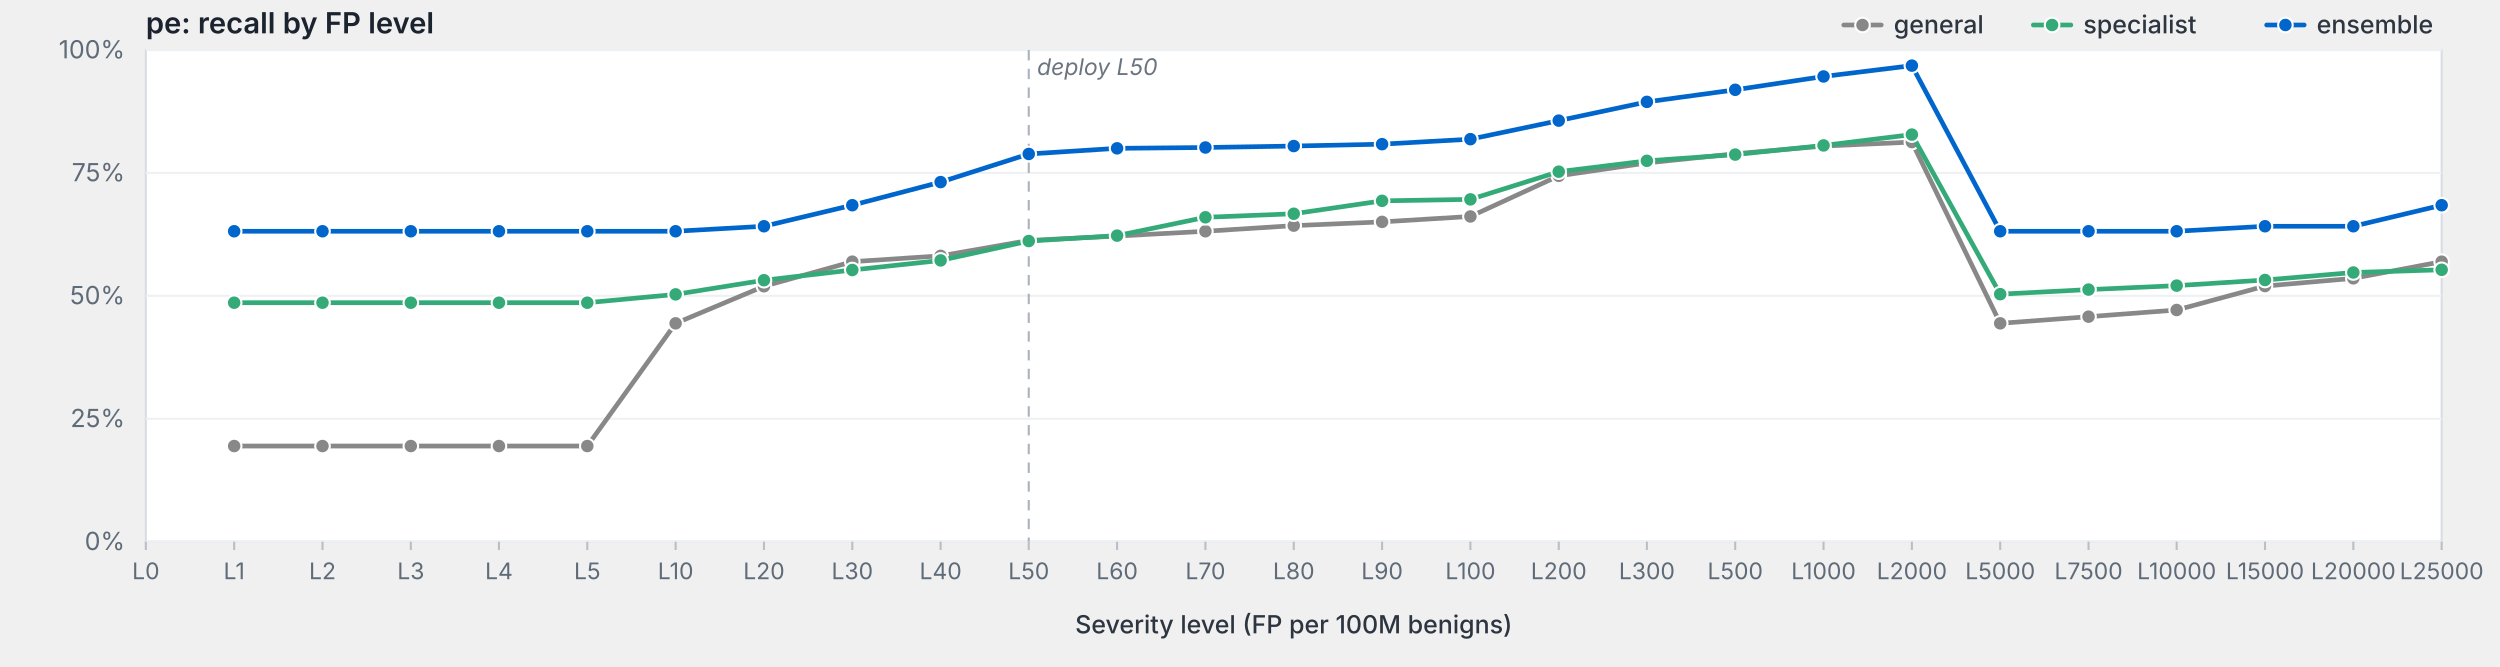
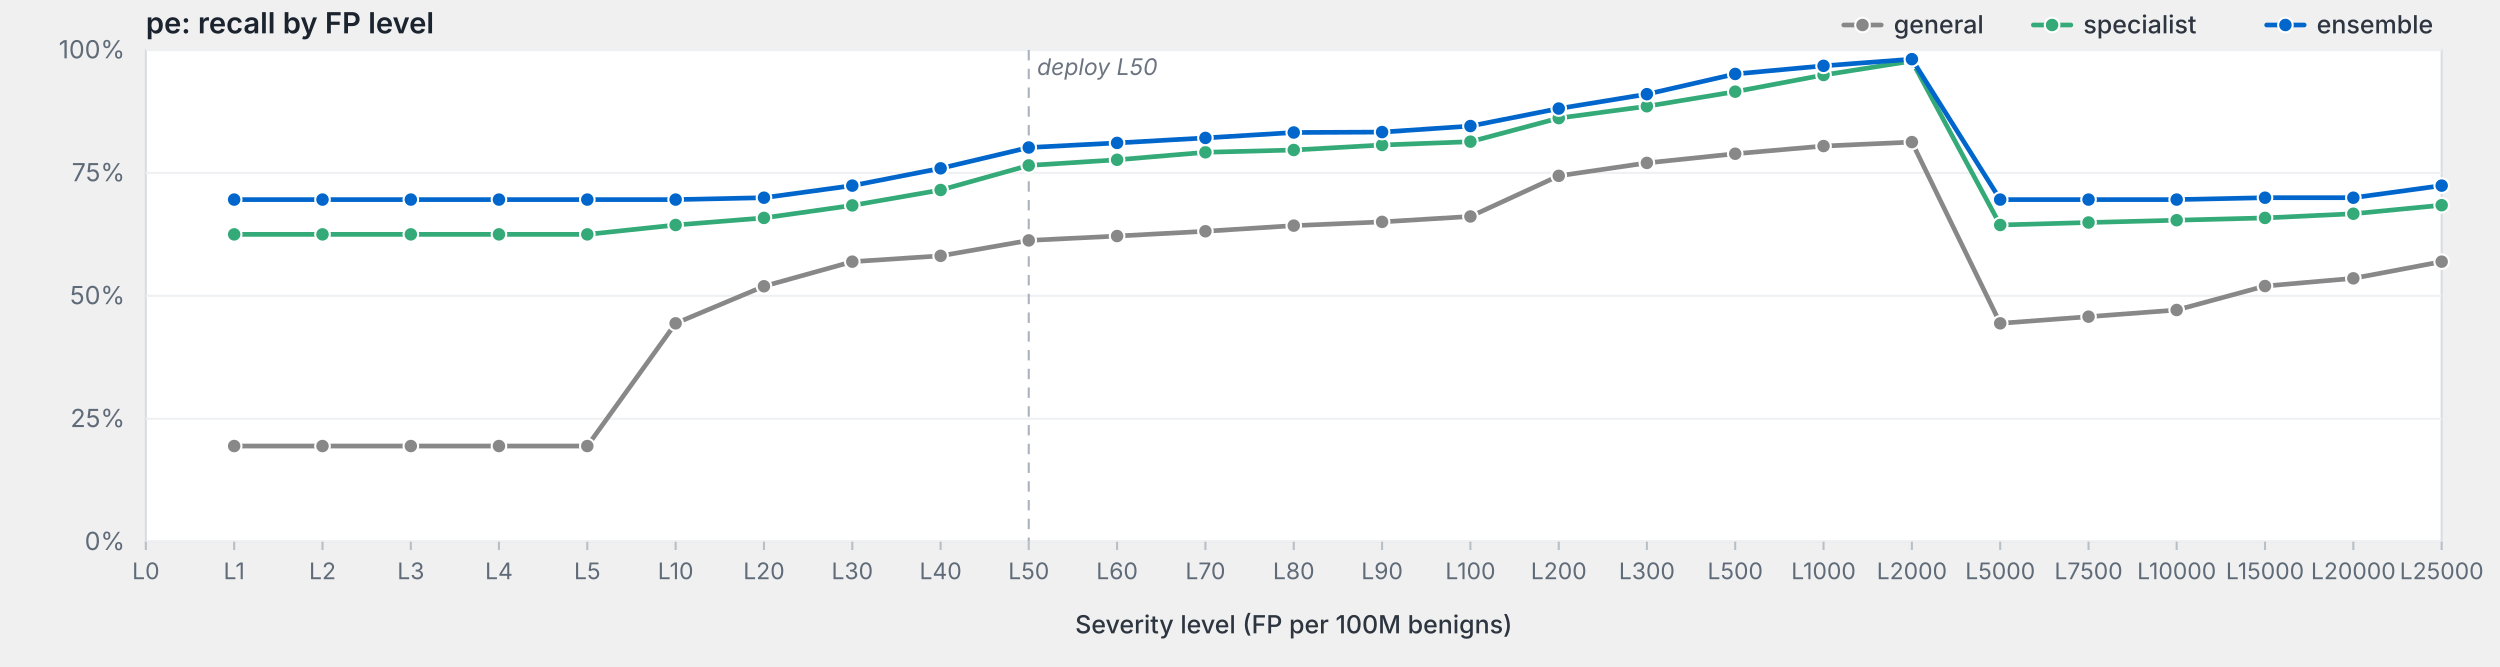
<svg xmlns="http://www.w3.org/2000/svg" viewBox="0 0 1200 320" width="1200" height="320" preserveAspectRatio="xMidYMid meet" role="img" aria-label="pe: recall by FP level">
  <style>svg { background: #fdfdfd; }.frame { fill: #fff; stroke: #d8dde3; stroke-width: 1; }.grid { stroke: #eef0f3; stroke-width: 1; }.tick { stroke: #b8bfc7; stroke-width: 1; }.axis-label { fill: #5f6b78; font-family: -apple-system, BlinkMacSystemFont, "Segoe UI", system-ui, sans-serif; font-size: 12px; }.x-label { fill: #5f6b78; font-family: -apple-system, BlinkMacSystemFont, "Segoe UI", system-ui, sans-serif; font-size: 11px; }.axis-title { fill: #2d3540; font-family: -apple-system, BlinkMacSystemFont, "Segoe UI", system-ui, sans-serif; font-size: 12px; font-weight: 500; }.title { fill: #1a232e; font-family: -apple-system, BlinkMacSystemFont, "Segoe UI", system-ui, sans-serif; font-size: 14px; font-weight: 600; }.deploy-marker { stroke: #aab2bd; stroke-width: 1; stroke-dasharray: 5,4; }.deploy-label { fill: #6b7480; font-family: -apple-system, BlinkMacSystemFont, "Segoe UI", system-ui, sans-serif; font-size: 11px; font-style: italic; }.curve { fill: none; stroke-width: 2.25; stroke-linejoin: round; stroke-linecap: round; }.marker { stroke: #fff; stroke-width: 1; }.legend-text { fill: #2d3540; font-family: -apple-system, BlinkMacSystemFont, "Segoe UI", system-ui, sans-serif; font-size: 12px; font-weight: 500; }</style>
  <text class="title" x="70" y="16">pe: recall by FP level</text>
  <rect class="frame" x="70" y="24" width="1102" height="236" />
  <line class="grid" x1="70" y1="260.0" x2="1172" y2="260.0" />
  <text class="axis-label" x="60" y="264.0" text-anchor="end">0%</text>
  <line class="grid" x1="70" y1="201.0" x2="1172" y2="201.0" />
  <text class="axis-label" x="60" y="205.0" text-anchor="end">25%</text>
  <line class="grid" x1="70" y1="142.0" x2="1172" y2="142.0" />
  <text class="axis-label" x="60" y="146.0" text-anchor="end">50%</text>
  <line class="grid" x1="70" y1="83.0" x2="1172" y2="83.0" />
  <text class="axis-label" x="60" y="87.0" text-anchor="end">75%</text>
  <line class="grid" x1="70" y1="24.0" x2="1172" y2="24.0" />
  <text class="axis-label" x="60" y="28.0" text-anchor="end">100%</text>
  <line class="deploy-marker" x1="493.8" y1="24" x2="493.8" y2="260" />
  <text class="deploy-label" x="497.8" y="36" text-anchor="start">deploy L50</text>
  <line class="tick" x1="70.0" y1="260" x2="70.0" y2="264" />
  <text class="x-label" x="70.0" y="278" text-anchor="middle">L0</text>
  <line class="tick" x1="112.4" y1="260" x2="112.4" y2="264" />
  <text class="x-label" x="112.4" y="278" text-anchor="middle">L1</text>
  <line class="tick" x1="154.8" y1="260" x2="154.8" y2="264" />
  <text class="x-label" x="154.8" y="278" text-anchor="middle">L2</text>
  <line class="tick" x1="197.2" y1="260" x2="197.2" y2="264" />
  <text class="x-label" x="197.2" y="278" text-anchor="middle">L3</text>
  <line class="tick" x1="239.5" y1="260" x2="239.5" y2="264" />
  <text class="x-label" x="239.5" y="278" text-anchor="middle">L4</text>
  <line class="tick" x1="281.9" y1="260" x2="281.9" y2="264" />
  <text class="x-label" x="281.9" y="278" text-anchor="middle">L5</text>
  <line class="tick" x1="324.3" y1="260" x2="324.3" y2="264" />
  <text class="x-label" x="324.3" y="278" text-anchor="middle">L10</text>
  <line class="tick" x1="366.7" y1="260" x2="366.7" y2="264" />
  <text class="x-label" x="366.7" y="278" text-anchor="middle">L20</text>
  <line class="tick" x1="409.1" y1="260" x2="409.1" y2="264" />
  <text class="x-label" x="409.1" y="278" text-anchor="middle">L30</text>
  <line class="tick" x1="451.5" y1="260" x2="451.5" y2="264" />
  <text class="x-label" x="451.5" y="278" text-anchor="middle">L40</text>
  <line class="tick" x1="493.8" y1="260" x2="493.8" y2="264" />
  <text class="x-label" x="493.8" y="278" text-anchor="middle">L50</text>
  <line class="tick" x1="536.2" y1="260" x2="536.2" y2="264" />
  <text class="x-label" x="536.2" y="278" text-anchor="middle">L60</text>
  <line class="tick" x1="578.6" y1="260" x2="578.6" y2="264" />
  <text class="x-label" x="578.6" y="278" text-anchor="middle">L70</text>
  <line class="tick" x1="621.0" y1="260" x2="621.0" y2="264" />
  <text class="x-label" x="621.0" y="278" text-anchor="middle">L80</text>
  <line class="tick" x1="663.4" y1="260" x2="663.4" y2="264" />
  <text class="x-label" x="663.4" y="278" text-anchor="middle">L90</text>
  <line class="tick" x1="705.8" y1="260" x2="705.8" y2="264" />
  <text class="x-label" x="705.8" y="278" text-anchor="middle">L100</text>
  <line class="tick" x1="748.2" y1="260" x2="748.2" y2="264" />
  <text class="x-label" x="748.2" y="278" text-anchor="middle">L200</text>
  <line class="tick" x1="790.5" y1="260" x2="790.5" y2="264" />
  <text class="x-label" x="790.5" y="278" text-anchor="middle">L300</text>
  <line class="tick" x1="832.9" y1="260" x2="832.9" y2="264" />
  <text class="x-label" x="832.9" y="278" text-anchor="middle">L500</text>
  <line class="tick" x1="875.3" y1="260" x2="875.3" y2="264" />
  <text class="x-label" x="875.3" y="278" text-anchor="middle">L1000</text>
  <line class="tick" x1="917.7" y1="260" x2="917.7" y2="264" />
  <text class="x-label" x="917.7" y="278" text-anchor="middle">L2000</text>
  <line class="tick" x1="960.1" y1="260" x2="960.1" y2="264" />
  <text class="x-label" x="960.1" y="278" text-anchor="middle">L5000</text>
  <line class="tick" x1="1002.5" y1="260" x2="1002.5" y2="264" />
  <text class="x-label" x="1002.5" y="278" text-anchor="middle">L7500</text>
  <line class="tick" x1="1044.8" y1="260" x2="1044.8" y2="264" />
  <text class="x-label" x="1044.8" y="278" text-anchor="middle">L10000</text>
  <line class="tick" x1="1087.2" y1="260" x2="1087.2" y2="264" />
  <text class="x-label" x="1087.2" y="278" text-anchor="middle">L15000</text>
  <line class="tick" x1="1129.6" y1="260" x2="1129.6" y2="264" />
  <text class="x-label" x="1129.6" y="278" text-anchor="middle">L20000</text>
  <line class="tick" x1="1172.0" y1="260" x2="1172.0" y2="264" />
  <text class="x-label" x="1172.0" y="278" text-anchor="middle">L25000</text>
  <text class="axis-title" x="621.0" y="304" text-anchor="middle">Severity level (FP per 100M benigns)</text>
  <path class="curve" d="M112.4,214.1 L154.8,214.1 L197.2,214.1 L239.5,214.1 L281.9,214.1 L324.3,155.2 L366.7,137.4 L409.1,125.6 L451.5,122.8 L493.8,115.4 L536.2,113.3 L578.6,111.0 L621.0,108.3 L663.4,106.5 L705.8,103.9 L748.2,84.4 L790.5,78.2 L832.9,73.8 L875.3,70.1 L917.7,68.2 L960.1,155.2 L1002.5,152.0 L1044.8,148.8 L1087.2,137.3 L1129.6,133.6 L1172.0,125.6" stroke="#888" />
  <circle class="marker" cx="112.4" cy="214.1" r="3.5" fill="#888" />
  <circle class="marker" cx="154.8" cy="214.1" r="3.5" fill="#888" />
  <circle class="marker" cx="197.2" cy="214.1" r="3.5" fill="#888" />
  <circle class="marker" cx="239.5" cy="214.1" r="3.5" fill="#888" />
  <circle class="marker" cx="281.9" cy="214.1" r="3.5" fill="#888" />
  <circle class="marker" cx="324.3" cy="155.2" r="3.5" fill="#888" />
  <circle class="marker" cx="366.7" cy="137.4" r="3.5" fill="#888" />
  <circle class="marker" cx="409.1" cy="125.6" r="3.5" fill="#888" />
  <circle class="marker" cx="451.5" cy="122.8" r="3.5" fill="#888" />
  <circle class="marker" cx="493.8" cy="115.4" r="3.5" fill="#888" />
  <circle class="marker" cx="536.2" cy="113.3" r="3.5" fill="#888" />
  <circle class="marker" cx="578.6" cy="111.0" r="3.5" fill="#888" />
  <circle class="marker" cx="621.0" cy="108.3" r="3.5" fill="#888" />
  <circle class="marker" cx="663.4" cy="106.5" r="3.5" fill="#888" />
  <circle class="marker" cx="705.8" cy="103.9" r="3.5" fill="#888" />
  <circle class="marker" cx="748.2" cy="84.4" r="3.5" fill="#888" />
  <circle class="marker" cx="790.5" cy="78.2" r="3.5" fill="#888" />
  <circle class="marker" cx="832.9" cy="73.8" r="3.5" fill="#888" />
  <circle class="marker" cx="875.3" cy="70.1" r="3.5" fill="#888" />
  <circle class="marker" cx="917.7" cy="68.2" r="3.5" fill="#888" />
  <circle class="marker" cx="960.1" cy="155.2" r="3.5" fill="#888" />
  <circle class="marker" cx="1002.5" cy="152.0" r="3.5" fill="#888" />
  <circle class="marker" cx="1044.8" cy="148.8" r="3.5" fill="#888" />
  <circle class="marker" cx="1087.2" cy="137.3" r="3.5" fill="#888" />
  <circle class="marker" cx="1129.6" cy="133.6" r="3.5" fill="#888" />
  <circle class="marker" cx="1172.0" cy="125.6" r="3.5" fill="#888" />
-   <path class="curve" d="M112.4,145.3 L154.8,145.3 L197.2,145.3 L239.5,145.3 L281.9,145.3 L324.3,141.3 L366.7,134.5 L409.1,129.6 L451.5,125.0 L493.8,115.7 L536.2,113.1 L578.6,104.3 L621.0,102.6 L663.4,96.4 L705.8,95.7 L748.2,82.4 L790.5,77.2 L832.9,74.2 L875.3,69.8 L917.7,64.6 L960.1,141.2 L1002.5,139.0 L1044.8,137.1 L1087.2,134.4 L1129.6,130.8 L1172.0,129.5" stroke="#3a7" />
-   <circle class="marker" cx="112.4" cy="145.3" r="3.5" fill="#3a7" />
-   <circle class="marker" cx="154.8" cy="145.3" r="3.5" fill="#3a7" />
-   <circle class="marker" cx="197.2" cy="145.3" r="3.5" fill="#3a7" />
-   <circle class="marker" cx="239.5" cy="145.3" r="3.5" fill="#3a7" />
-   <circle class="marker" cx="281.9" cy="145.3" r="3.5" fill="#3a7" />
-   <circle class="marker" cx="324.3" cy="141.3" r="3.5" fill="#3a7" />
-   <circle class="marker" cx="366.7" cy="134.5" r="3.5" fill="#3a7" />
-   <circle class="marker" cx="409.1" cy="129.6" r="3.5" fill="#3a7" />
-   <circle class="marker" cx="451.5" cy="125.0" r="3.5" fill="#3a7" />
-   <circle class="marker" cx="493.8" cy="115.7" r="3.5" fill="#3a7" />
-   <circle class="marker" cx="536.2" cy="113.1" r="3.5" fill="#3a7" />
-   <circle class="marker" cx="578.6" cy="104.3" r="3.5" fill="#3a7" />
-   <circle class="marker" cx="621.0" cy="102.6" r="3.5" fill="#3a7" />
-   <circle class="marker" cx="663.4" cy="96.4" r="3.5" fill="#3a7" />
-   <circle class="marker" cx="705.8" cy="95.7" r="3.5" fill="#3a7" />
-   <circle class="marker" cx="748.2" cy="82.4" r="3.5" fill="#3a7" />
-   <circle class="marker" cx="790.5" cy="77.2" r="3.5" fill="#3a7" />
-   <circle class="marker" cx="832.9" cy="74.2" r="3.5" fill="#3a7" />
-   <circle class="marker" cx="875.3" cy="69.8" r="3.5" fill="#3a7" />
-   <circle class="marker" cx="917.7" cy="64.6" r="3.5" fill="#3a7" />
-   <circle class="marker" cx="960.1" cy="141.2" r="3.5" fill="#3a7" />
-   <circle class="marker" cx="1002.5" cy="139.0" r="3.5" fill="#3a7" />
-   <circle class="marker" cx="1044.8" cy="137.1" r="3.5" fill="#3a7" />
-   <circle class="marker" cx="1087.2" cy="134.4" r="3.5" fill="#3a7" />
-   <circle class="marker" cx="1129.6" cy="130.8" r="3.5" fill="#3a7" />
-   <circle class="marker" cx="1172.0" cy="129.5" r="3.5" fill="#3a7" />
-   <path class="curve" d="M112.4,111.0 L154.8,111.0 L197.2,111.0 L239.5,111.0 L281.9,111.0 L324.3,111.0 L366.7,108.6 L409.1,98.5 L451.5,87.4 L493.8,73.9 L536.2,71.2 L578.6,70.8 L621.0,70.1 L663.4,69.2 L705.8,66.8 L748.2,57.9 L790.5,48.9 L832.9,43.1 L875.3,36.7 L917.7,31.5 L960.1,111.0 L1002.5,111.0 L1044.8,111.0 L1087.2,108.6 L1129.6,108.6 L1172.0,98.5" stroke="#06c" />
-   <circle class="marker" cx="112.4" cy="111.0" r="3.5" fill="#06c" />
-   <circle class="marker" cx="154.8" cy="111.0" r="3.5" fill="#06c" />
-   <circle class="marker" cx="197.2" cy="111.0" r="3.5" fill="#06c" />
-   <circle class="marker" cx="239.5" cy="111.0" r="3.5" fill="#06c" />
-   <circle class="marker" cx="281.9" cy="111.0" r="3.5" fill="#06c" />
-   <circle class="marker" cx="324.3" cy="111.0" r="3.5" fill="#06c" />
-   <circle class="marker" cx="366.7" cy="108.6" r="3.5" fill="#06c" />
-   <circle class="marker" cx="409.1" cy="98.5" r="3.5" fill="#06c" />
-   <circle class="marker" cx="451.5" cy="87.4" r="3.5" fill="#06c" />
-   <circle class="marker" cx="493.8" cy="73.9" r="3.5" fill="#06c" />
-   <circle class="marker" cx="536.2" cy="71.2" r="3.5" fill="#06c" />
-   <circle class="marker" cx="578.6" cy="70.8" r="3.5" fill="#06c" />
-   <circle class="marker" cx="621.0" cy="70.1" r="3.5" fill="#06c" />
-   <circle class="marker" cx="663.4" cy="69.2" r="3.5" fill="#06c" />
-   <circle class="marker" cx="705.8" cy="66.8" r="3.5" fill="#06c" />
-   <circle class="marker" cx="748.2" cy="57.9" r="3.5" fill="#06c" />
-   <circle class="marker" cx="790.5" cy="48.9" r="3.5" fill="#06c" />
-   <circle class="marker" cx="832.9" cy="43.1" r="3.5" fill="#06c" />
-   <circle class="marker" cx="875.3" cy="36.7" r="3.5" fill="#06c" />
-   <circle class="marker" cx="917.7" cy="31.5" r="3.5" fill="#06c" />
-   <circle class="marker" cx="960.1" cy="111.0" r="3.5" fill="#06c" />
-   <circle class="marker" cx="1002.5" cy="111.0" r="3.5" fill="#06c" />
-   <circle class="marker" cx="1044.8" cy="111.0" r="3.5" fill="#06c" />
-   <circle class="marker" cx="1087.2" cy="108.6" r="3.5" fill="#06c" />
-   <circle class="marker" cx="1129.6" cy="108.6" r="3.5" fill="#06c" />
-   <circle class="marker" cx="1172.0" cy="98.5" r="3.5" fill="#06c" />
+   <path class="curve" d="M112.4,112.5 L154.8,112.5 L197.2,112.5 L239.5,112.5 L281.9,112.5 L324.3,108.0 L366.7,104.6 L409.1,98.6 L451.5,91.2 L493.8,79.4 L536.2,76.7 L578.6,73.1 L621.0,72.0 L663.4,69.6 L705.8,68.0 L748.2,56.7 L790.5,51.0 L832.9,44.0 L875.3,36.0 L917.7,29.3 L960.1,108.0 L1002.5,106.8 L1044.8,105.7 L1087.2,104.6 L1129.6,102.6 L1172.0,98.5" stroke="#3a7" />
+   <circle class="marker" cx="112.4" cy="112.5" r="3.5" fill="#3a7" />
+   <circle class="marker" cx="154.8" cy="112.5" r="3.5" fill="#3a7" />
+   <circle class="marker" cx="197.2" cy="112.5" r="3.5" fill="#3a7" />
+   <circle class="marker" cx="239.5" cy="112.5" r="3.5" fill="#3a7" />
+   <circle class="marker" cx="281.9" cy="112.5" r="3.5" fill="#3a7" />
+   <circle class="marker" cx="324.3" cy="108.0" r="3.5" fill="#3a7" />
+   <circle class="marker" cx="366.7" cy="104.6" r="3.5" fill="#3a7" />
+   <circle class="marker" cx="409.1" cy="98.6" r="3.5" fill="#3a7" />
+   <circle class="marker" cx="451.5" cy="91.2" r="3.5" fill="#3a7" />
+   <circle class="marker" cx="493.8" cy="79.4" r="3.5" fill="#3a7" />
+   <circle class="marker" cx="536.2" cy="76.7" r="3.5" fill="#3a7" />
+   <circle class="marker" cx="578.6" cy="73.1" r="3.5" fill="#3a7" />
+   <circle class="marker" cx="621.0" cy="72.0" r="3.5" fill="#3a7" />
+   <circle class="marker" cx="663.4" cy="69.6" r="3.5" fill="#3a7" />
+   <circle class="marker" cx="705.8" cy="68.0" r="3.5" fill="#3a7" />
+   <circle class="marker" cx="748.2" cy="56.7" r="3.5" fill="#3a7" />
+   <circle class="marker" cx="790.5" cy="51.0" r="3.5" fill="#3a7" />
+   <circle class="marker" cx="832.9" cy="44.0" r="3.5" fill="#3a7" />
+   <circle class="marker" cx="875.3" cy="36.0" r="3.5" fill="#3a7" />
+   <circle class="marker" cx="917.7" cy="29.3" r="3.5" fill="#3a7" />
+   <circle class="marker" cx="960.1" cy="108.0" r="3.5" fill="#3a7" />
+   <circle class="marker" cx="1002.5" cy="106.8" r="3.5" fill="#3a7" />
+   <circle class="marker" cx="1044.8" cy="105.7" r="3.5" fill="#3a7" />
+   <circle class="marker" cx="1087.2" cy="104.6" r="3.5" fill="#3a7" />
+   <circle class="marker" cx="1129.6" cy="102.6" r="3.5" fill="#3a7" />
+   <circle class="marker" cx="1172.0" cy="98.5" r="3.5" fill="#3a7" />
+   <path class="curve" d="M112.4,95.8 L154.8,95.8 L197.2,95.8 L239.5,95.8 L281.9,95.8 L324.3,95.8 L366.7,94.9 L409.1,89.1 L451.5,80.8 L493.8,70.8 L536.2,68.6 L578.6,66.2 L621.0,63.6 L663.4,63.4 L705.8,60.5 L748.2,52.1 L790.5,45.2 L832.9,35.5 L875.3,31.6 L917.7,28.4 L960.1,95.8 L1002.5,95.8 L1044.8,95.8 L1087.2,94.9 L1129.6,94.9 L1172.0,89.1" stroke="#06c" />
+   <circle class="marker" cx="112.4" cy="95.8" r="3.5" fill="#06c" />
+   <circle class="marker" cx="154.8" cy="95.8" r="3.5" fill="#06c" />
+   <circle class="marker" cx="197.2" cy="95.8" r="3.5" fill="#06c" />
+   <circle class="marker" cx="239.5" cy="95.8" r="3.5" fill="#06c" />
+   <circle class="marker" cx="281.9" cy="95.8" r="3.5" fill="#06c" />
+   <circle class="marker" cx="324.3" cy="95.8" r="3.5" fill="#06c" />
+   <circle class="marker" cx="366.7" cy="94.9" r="3.5" fill="#06c" />
+   <circle class="marker" cx="409.1" cy="89.1" r="3.5" fill="#06c" />
+   <circle class="marker" cx="451.5" cy="80.8" r="3.5" fill="#06c" />
+   <circle class="marker" cx="493.8" cy="70.8" r="3.5" fill="#06c" />
+   <circle class="marker" cx="536.2" cy="68.6" r="3.5" fill="#06c" />
+   <circle class="marker" cx="578.6" cy="66.2" r="3.5" fill="#06c" />
+   <circle class="marker" cx="621.0" cy="63.6" r="3.5" fill="#06c" />
+   <circle class="marker" cx="663.4" cy="63.4" r="3.5" fill="#06c" />
+   <circle class="marker" cx="705.8" cy="60.5" r="3.5" fill="#06c" />
+   <circle class="marker" cx="748.2" cy="52.1" r="3.5" fill="#06c" />
+   <circle class="marker" cx="790.5" cy="45.2" r="3.5" fill="#06c" />
+   <circle class="marker" cx="832.9" cy="35.5" r="3.5" fill="#06c" />
+   <circle class="marker" cx="875.3" cy="31.6" r="3.5" fill="#06c" />
+   <circle class="marker" cx="917.7" cy="28.4" r="3.5" fill="#06c" />
+   <circle class="marker" cx="960.1" cy="95.8" r="3.5" fill="#06c" />
+   <circle class="marker" cx="1002.5" cy="95.8" r="3.5" fill="#06c" />
+   <circle class="marker" cx="1044.8" cy="95.8" r="3.5" fill="#06c" />
+   <circle class="marker" cx="1087.2" cy="94.9" r="3.5" fill="#06c" />
+   <circle class="marker" cx="1129.6" cy="94.9" r="3.5" fill="#06c" />
+   <circle class="marker" cx="1172.0" cy="89.1" r="3.5" fill="#06c" />
  <line x1="1088.0" y1="12.0" x2="1106.0" y2="12.0" stroke="#06c" stroke-width="2.25" stroke-linecap="round" />
  <circle cx="1097.0" cy="12.0" r="3.5" fill="#06c" stroke="#fff" stroke-width="1" />
  <text class="legend-text" x="1112.0" y="16.0">ensemble</text>
  <line x1="976.0" y1="12.0" x2="994.0" y2="12.0" stroke="#3a7" stroke-width="2.25" stroke-linecap="round" />
  <circle cx="985.0" cy="12.0" r="3.5" fill="#3a7" stroke="#fff" stroke-width="1" />
  <text class="legend-text" x="1000.0" y="16.0">specialist</text>
  <line x1="885.0" y1="12.0" x2="903.0" y2="12.0" stroke="#888" stroke-width="2.25" stroke-linecap="round" />
  <circle cx="894.0" cy="12.0" r="3.5" fill="#888" stroke="#fff" stroke-width="1" />
  <text class="legend-text" x="909.0" y="16.0">general</text>
</svg>
